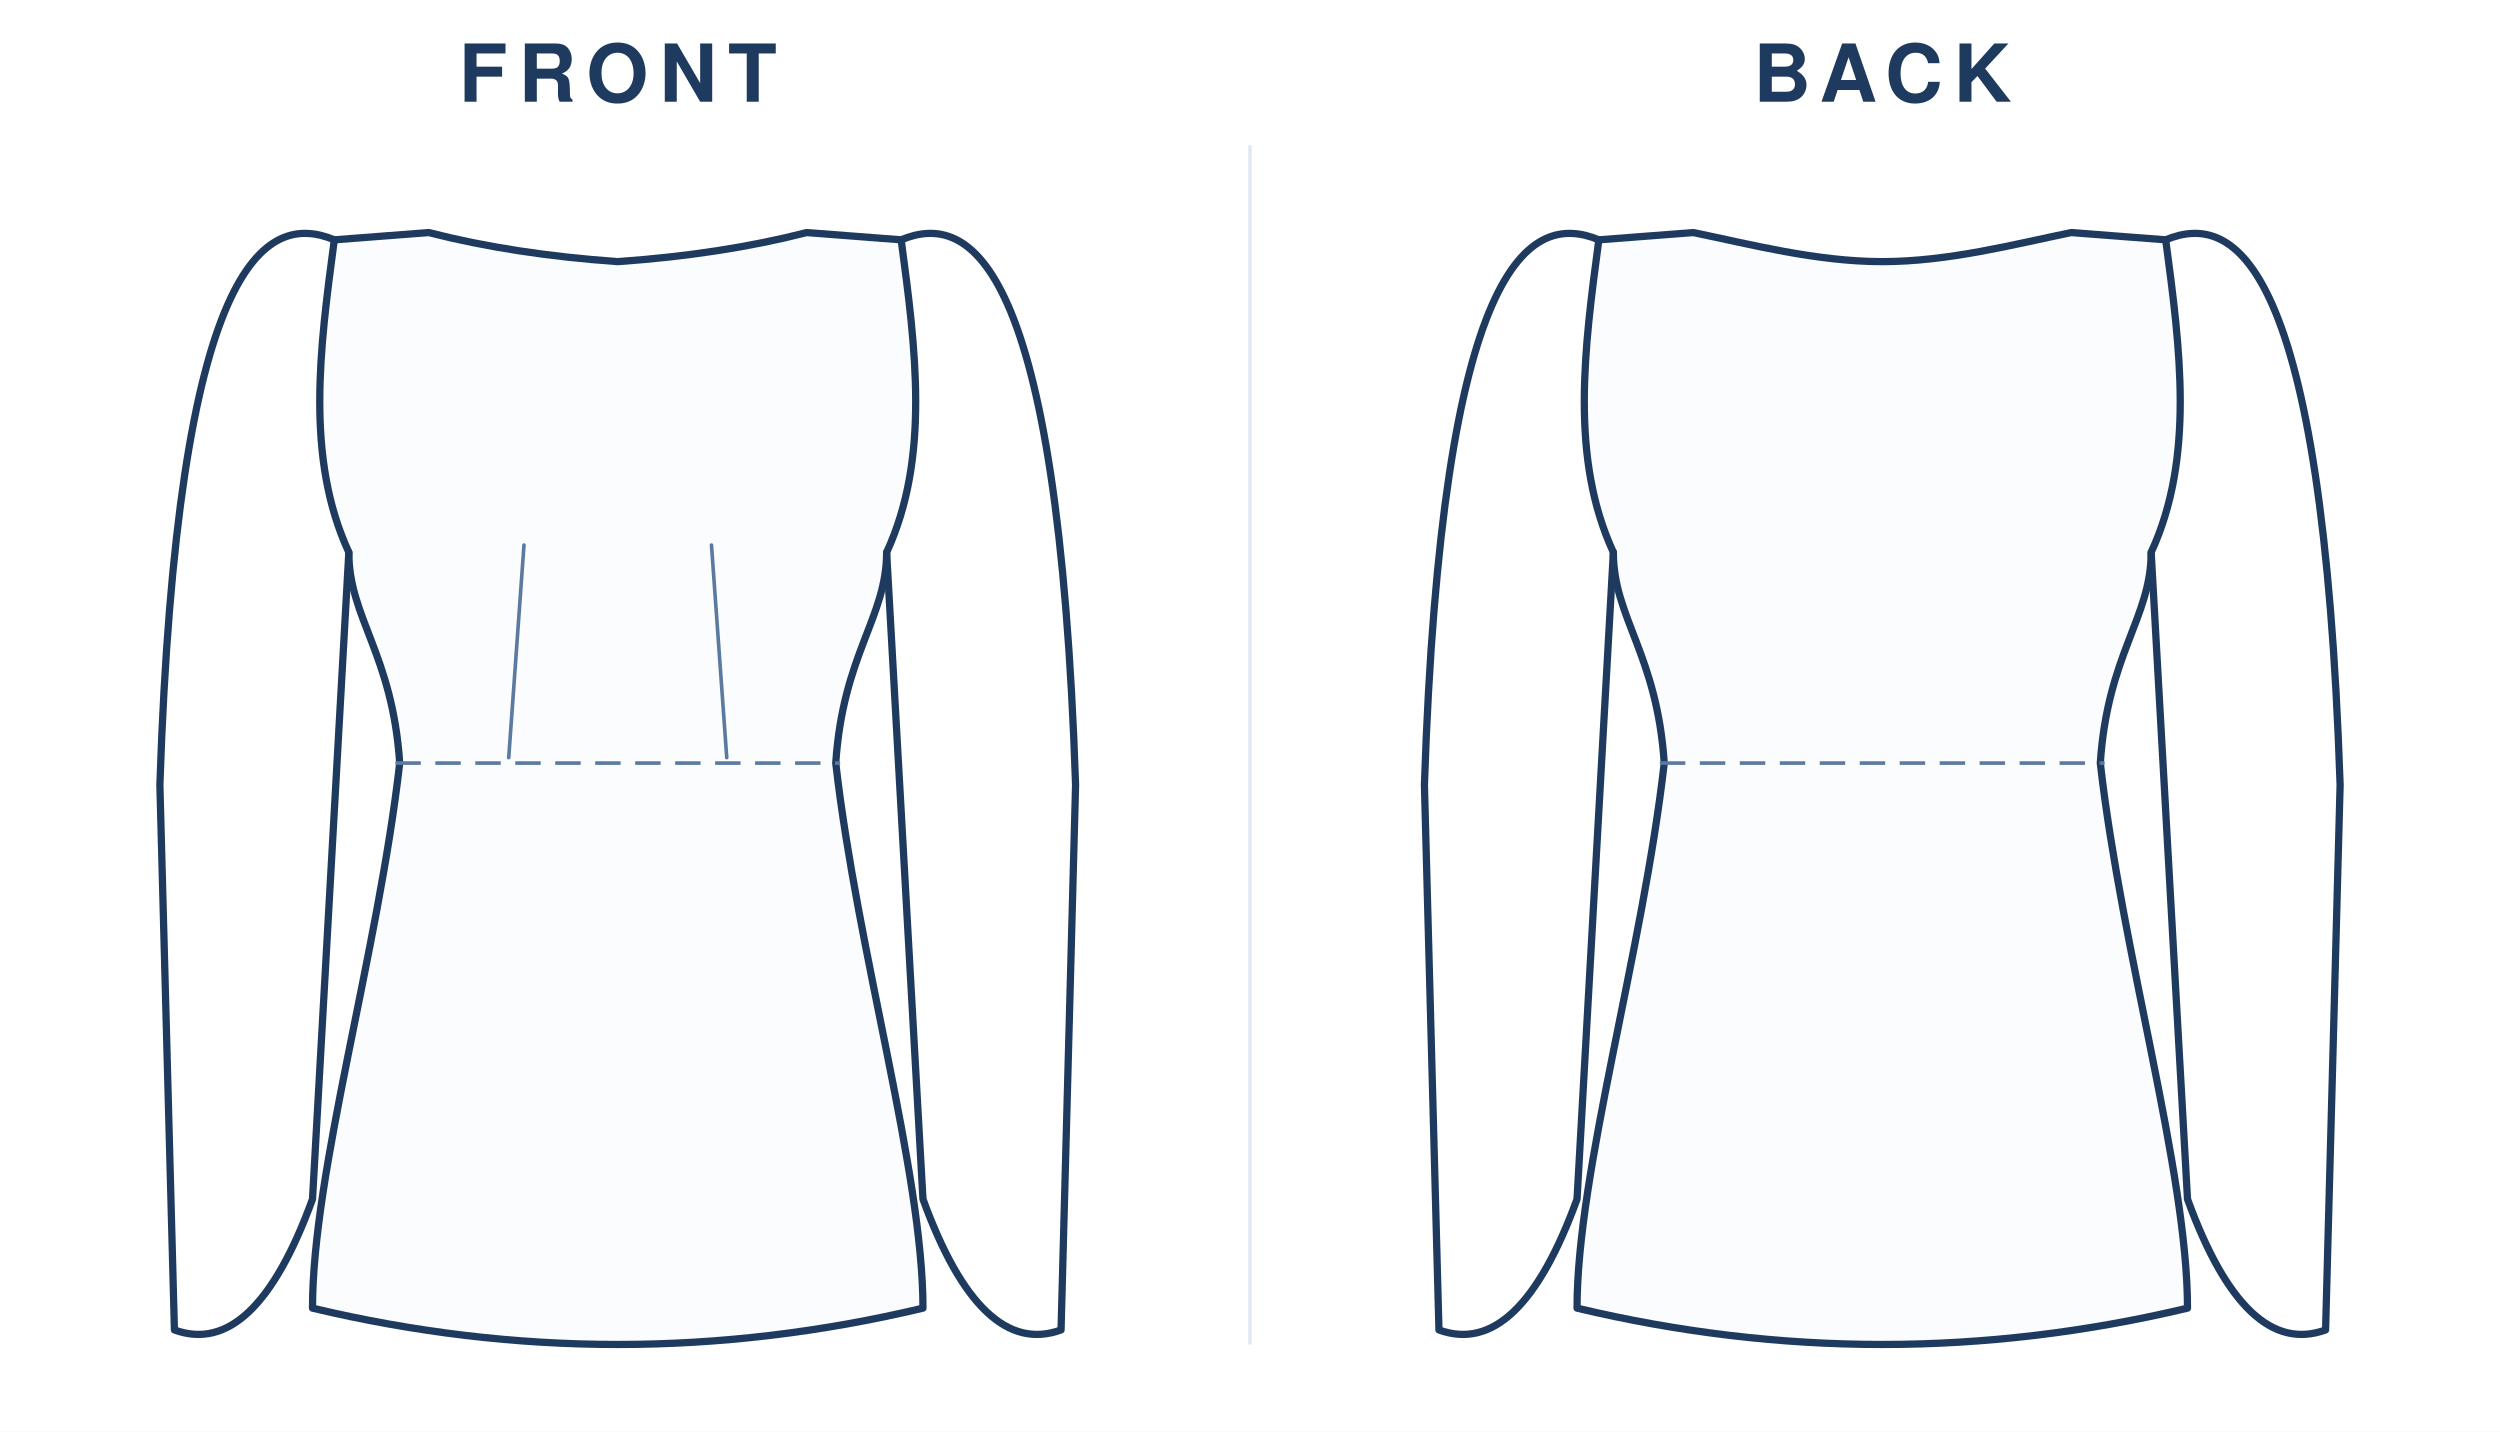
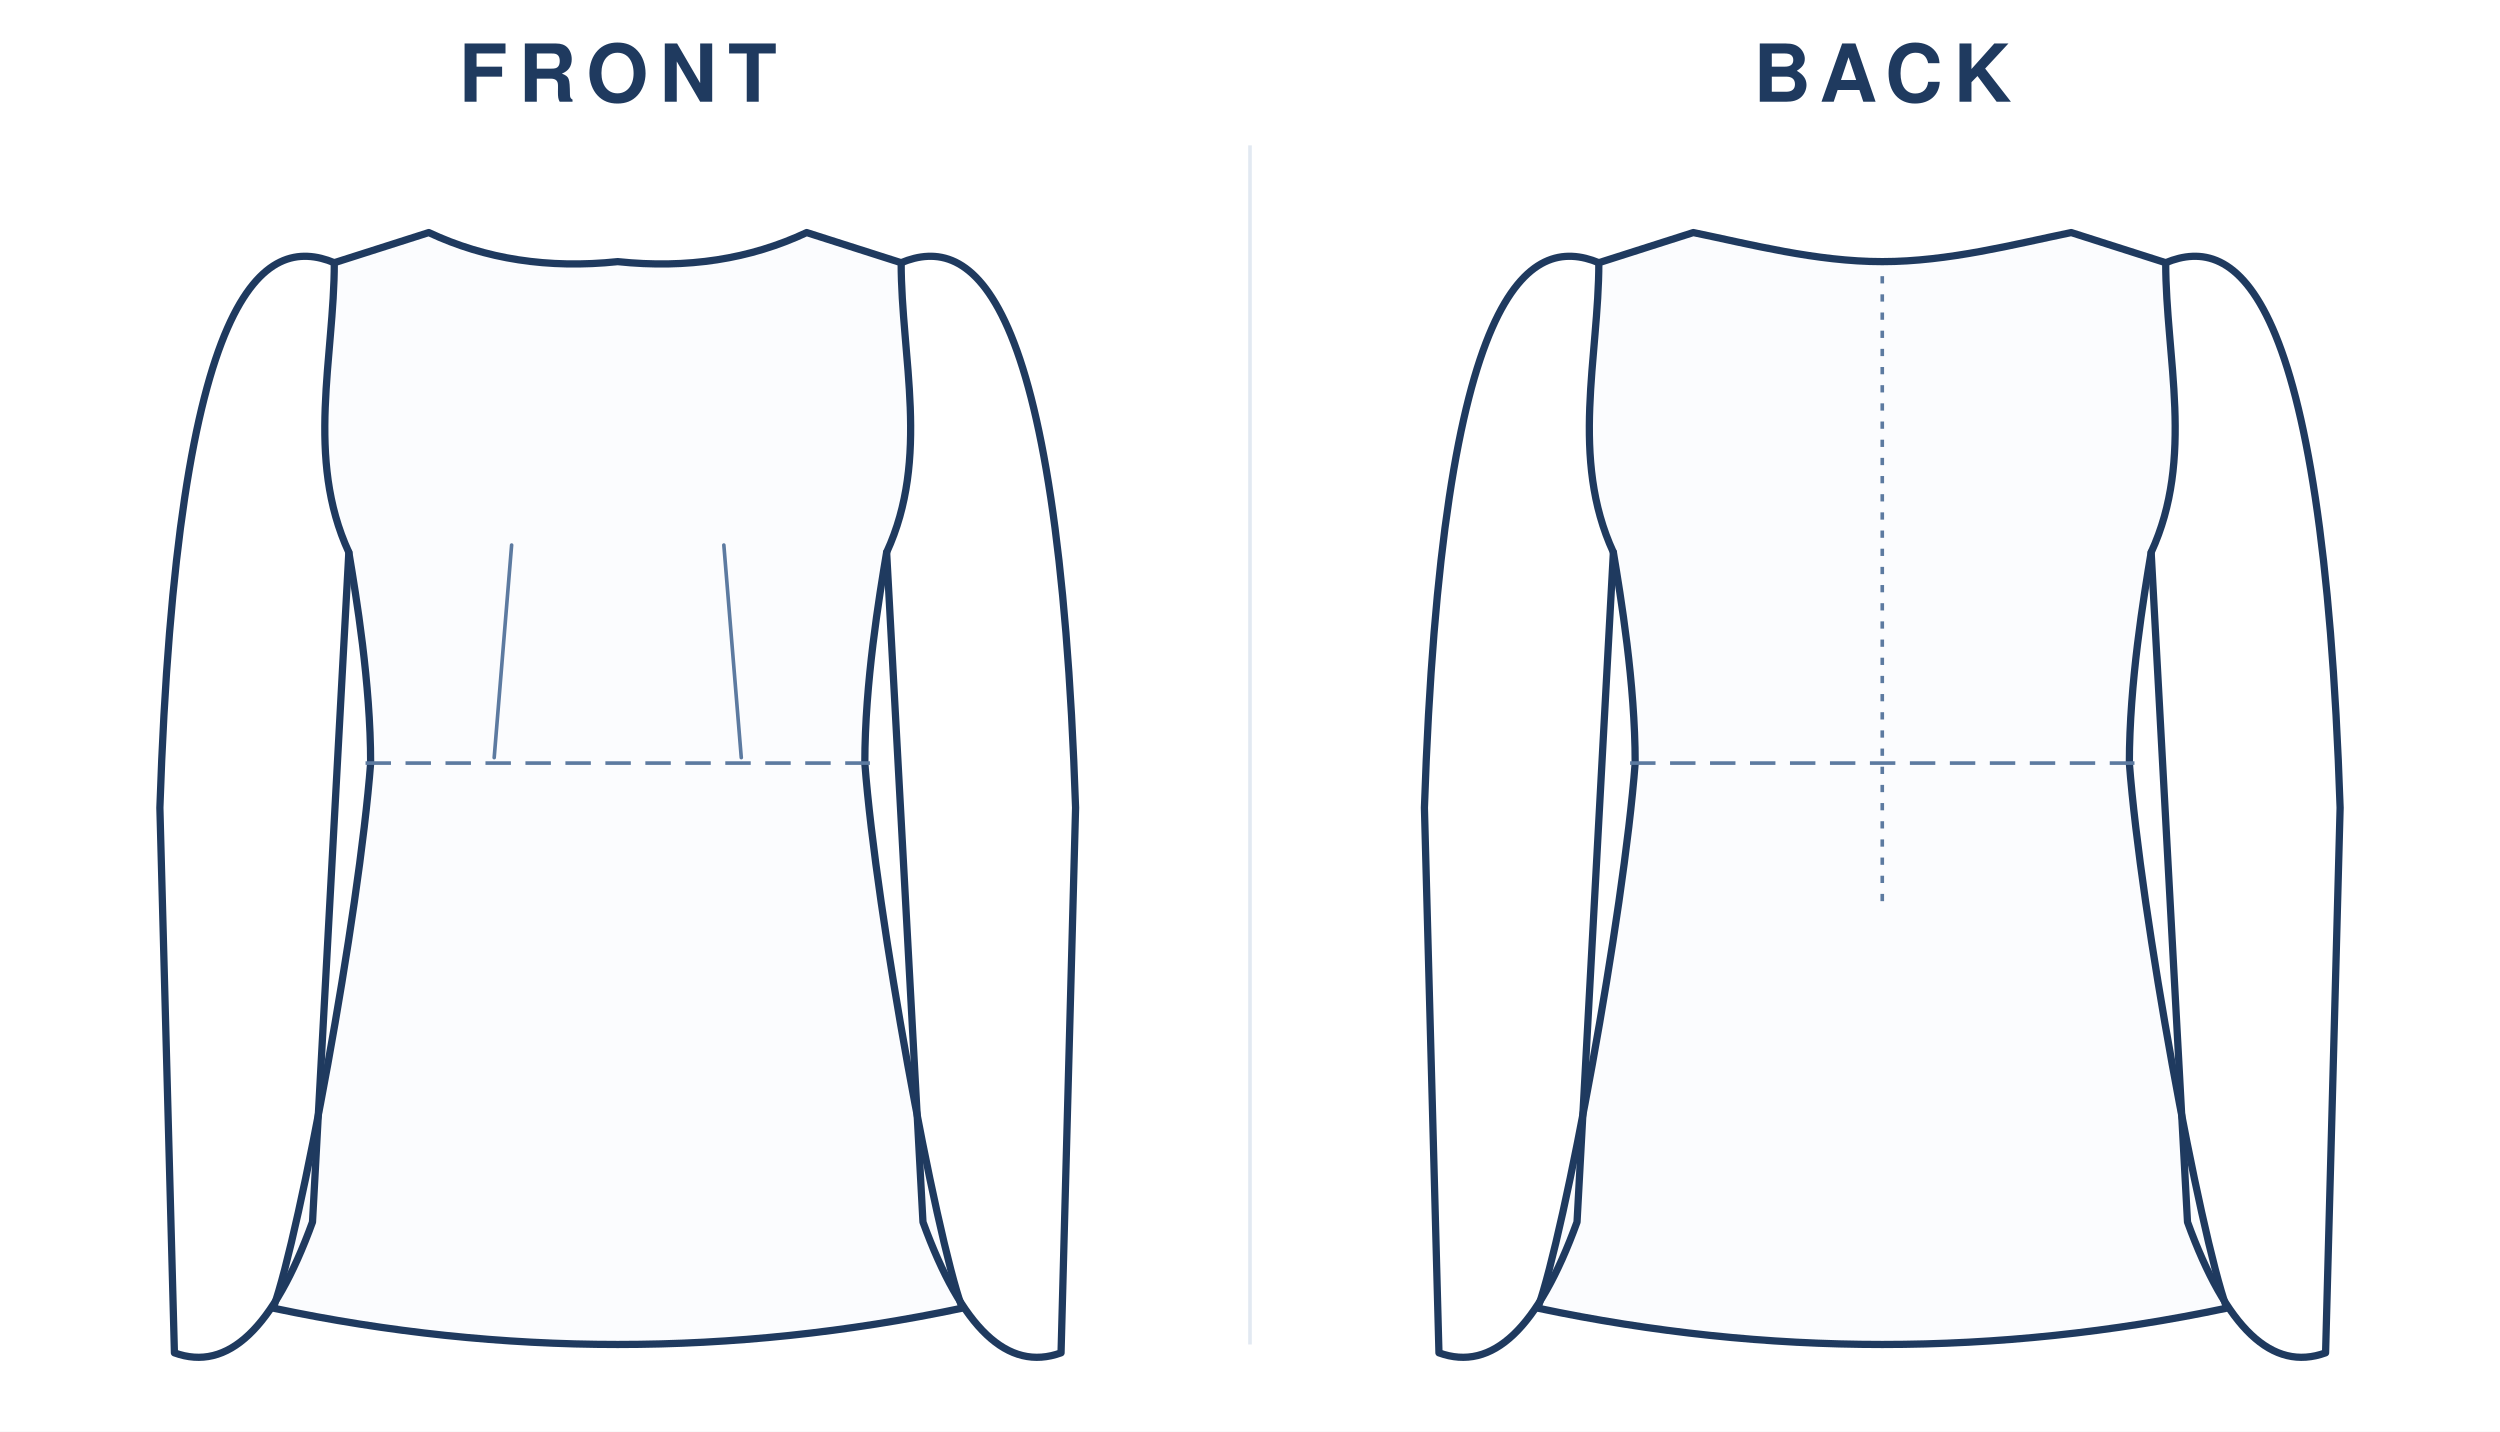
<svg xmlns="http://www.w3.org/2000/svg" viewBox="0 0 688.0 394.0" width="100%" role="img">
  <rect width="688.0" height="394.0" fill="#fff" />
  <text x="170.0" y="28" text-anchor="middle" font-family="Helvetica,Arial,sans-serif" font-size="22" font-weight="600" letter-spacing="3" fill="#1f3a5f">FRONT</text>
  <g transform="translate(24.0 40)">
    <g transform="translate(146.0 20)">
-       <path d="M 0 12.0 Q 28.6 10.0 52.0 4.0 L 78.0 6.0 C 82.0 36.0 86.0 66.0 74.0 92.0 C 74.0 110.0 62.0 120.0 60.0 150.0 C 66.0 202.5 84.0 262.5 84.0 300.0 Q 42.0 310.0 0.0 310.0 Q -42.0 310.0 -84.0 300.0 C -84.0 262.5 -66.0 202.5 -60.0 150.0 C -62.0 120.0 -74.0 110.0 -74.0 92.0 C -86.0 66.0 -82.0 36.0 -78.0 6.0 L -52.0 4.0 Q -28.6 10.0 0.0 12.0 Z" fill="#fbfcfe" stroke="#1f3a5f" stroke-width="2" stroke-linejoin="round" stroke-linecap="round" />
+       <path d="M 0 12.0 Q 28.6 15.0 52.0 4.0 L 78.0 12.3 C 78.0 38.3 86.0 66.0 74.0 92.0 C 72.0 104.0 68.0 128.0 68.0 150.0 C 71.2 192.0 87.3 279.0 94.8 300.0 Q 47.4 310.0 0.0 310.0 Q -47.4 310.0 -94.8 300.0 C -87.3 279.0 -71.2 192.0 -68.0 150.0 C -68.0 128.0 -72.0 104.0 -74.0 92.0 C -86.0 66.0 -78.0 38.3 -78.0 12.3 L -52.0 4.0 Q -28.6 15.0 0.0 12.0 Z" fill="#fbfcfe" stroke="#1f3a5f" stroke-width="2" stroke-linejoin="round" stroke-linecap="round" />
      <g>
-         <path d="M 78.0 6.0 C 97.2 -2.0 121.2 12.0 126.0 156.0 L 122.0 306.0 Q 100.0 314.0 84.0 270.0 L 74.0 92.0 " fill="none" stroke="#1f3a5f" stroke-width="2" stroke-linejoin="round" stroke-linecap="round" />
+         <path d="M 78.0 12.3 C 97.2 4.3 121.2 18.3 126.0 162.3 L 122.0 312.3 Q 100.0 320.3 84.0 276.3 L 74.0 92.0 " fill="none" stroke="#1f3a5f" stroke-width="2" stroke-linejoin="round" stroke-linecap="round" />
        <g transform="scale(-1,1)">
-           <path d="M 78.0 6.0 C 97.2 -2.0 121.2 12.0 126.0 156.0 L 122.0 306.0 Q 100.0 314.0 84.0 270.0 L 74.0 92.0 " fill="none" stroke="#1f3a5f" stroke-width="2" stroke-linejoin="round" stroke-linecap="round" />
+           <path d="M 78.0 12.3 C 97.2 4.3 121.2 18.3 126.0 162.3 L 122.0 312.3 Q 100.0 320.3 84.0 276.3 L 74.0 92.0 " fill="none" stroke="#1f3a5f" stroke-width="2" stroke-linejoin="round" stroke-linecap="round" />
        </g>
      </g>
-       <line x1="-61.2" y1="150.0" x2="61.2" y2="150.0" stroke="#5c7aa0" stroke-width="1" stroke-dasharray="7 4" />
-       <path d="M -30.0 148.5 L -25.8 90.0" fill="none" stroke="#5c7aa0" stroke-width="1" stroke-linecap="round" />
-       <path d="M 30.0 148.5 L 25.8 90.0" fill="none" stroke="#5c7aa0" stroke-width="1" stroke-linecap="round" />
+       <line x1="-69.4" y1="150.0" x2="69.4" y2="150.0" stroke="#5c7aa0" stroke-width="1" stroke-dasharray="7 4" />
+       <path d="M -34.0 148.5 L -29.2 90.0" fill="none" stroke="#5c7aa0" stroke-width="1" stroke-linecap="round" />
+       <path d="M 34.0 148.5 L 29.2 90.0" fill="none" stroke="#5c7aa0" stroke-width="1" stroke-linecap="round" />
    </g>
  </g>
  <text x="518.0" y="28" text-anchor="middle" font-family="Helvetica,Arial,sans-serif" font-size="22" font-weight="600" letter-spacing="3" fill="#1f3a5f">BACK</text>
  <g transform="translate(372.0 40)">
    <g transform="translate(146.0 20)">
-       <path d="M 0 12.0 C 18.2 12.0 36.4 7.2 52.0 4.0 L 78.0 6.0 C 82.0 36.0 86.0 66.0 74.0 92.0 C 74.0 110.0 62.0 120.0 60.0 150.0 C 66.0 202.5 84.0 262.5 84.0 300.0 Q 42.0 310.0 0.0 310.0 Q -42.0 310.0 -84.0 300.0 C -84.0 262.5 -66.0 202.5 -60.0 150.0 C -62.0 120.0 -74.0 110.0 -74.0 92.0 C -86.0 66.0 -82.0 36.0 -78.0 6.0 L -52.0 4.0 C -36.4 7.2 -18.2 12.0 0.0 12.0 Z" fill="#fbfcfe" stroke="#1f3a5f" stroke-width="2" stroke-linejoin="round" stroke-linecap="round" />
+       <path d="M 0 12.0 C 18.2 12.0 36.4 7.2 52.0 4.0 L 78.0 12.3 C 78.0 38.3 86.0 66.0 74.0 92.0 C 72.0 104.0 68.0 128.0 68.0 150.0 C 71.2 192.0 87.3 279.0 94.8 300.0 Q 47.4 310.0 0.0 310.0 Q -47.4 310.0 -94.8 300.0 C -87.3 279.0 -71.2 192.0 -68.0 150.0 C -68.0 128.0 -72.0 104.0 -74.0 92.0 C -86.0 66.0 -78.0 38.3 -78.0 12.3 L -52.0 4.0 C -36.4 7.2 -18.2 12.0 0.0 12.0 Z" fill="#fbfcfe" stroke="#1f3a5f" stroke-width="2" stroke-linejoin="round" stroke-linecap="round" />
      <g>
-         <path d="M 78.0 6.0 C 97.2 -2.0 121.2 12.0 126.0 156.0 L 122.0 306.0 Q 100.0 314.0 84.0 270.0 L 74.0 92.0 " fill="none" stroke="#1f3a5f" stroke-width="2" stroke-linejoin="round" stroke-linecap="round" />
+         <path d="M 78.0 12.3 C 97.2 4.3 121.2 18.3 126.0 162.3 L 122.0 312.3 Q 100.0 320.3 84.0 276.3 L 74.0 92.0 " fill="none" stroke="#1f3a5f" stroke-width="2" stroke-linejoin="round" stroke-linecap="round" />
        <g transform="scale(-1,1)">
-           <path d="M 78.0 6.0 C 97.2 -2.0 121.2 12.0 126.0 156.0 L 122.0 306.0 Q 100.0 314.0 84.0 270.0 L 74.0 92.0 " fill="none" stroke="#1f3a5f" stroke-width="2" stroke-linejoin="round" stroke-linecap="round" />
+           <path d="M 78.0 12.3 C 97.2 4.3 121.2 18.3 126.0 162.3 L 122.0 312.3 Q 100.0 320.3 84.0 276.3 L 74.0 92.0 " fill="none" stroke="#1f3a5f" stroke-width="2" stroke-linejoin="round" stroke-linecap="round" />
        </g>
      </g>
-       <line x1="-61.2" y1="150.0" x2="61.2" y2="150.0" stroke="#5c7aa0" stroke-width="1" stroke-dasharray="7 4" />
+       <line x1="-69.4" y1="150.0" x2="69.4" y2="150.0" stroke="#5c7aa0" stroke-width="1" stroke-dasharray="7 4" />
+       <line x1="0" y1="16.0" x2="0" y2="190.0" stroke="#5c7aa0" stroke-width="1" stroke-dasharray="2 3" />
    </g>
  </g>
  <line x1="344.0" y1="40" x2="344.0" y2="370.0" stroke="#e2e9f2" stroke-width="1" />
</svg>
